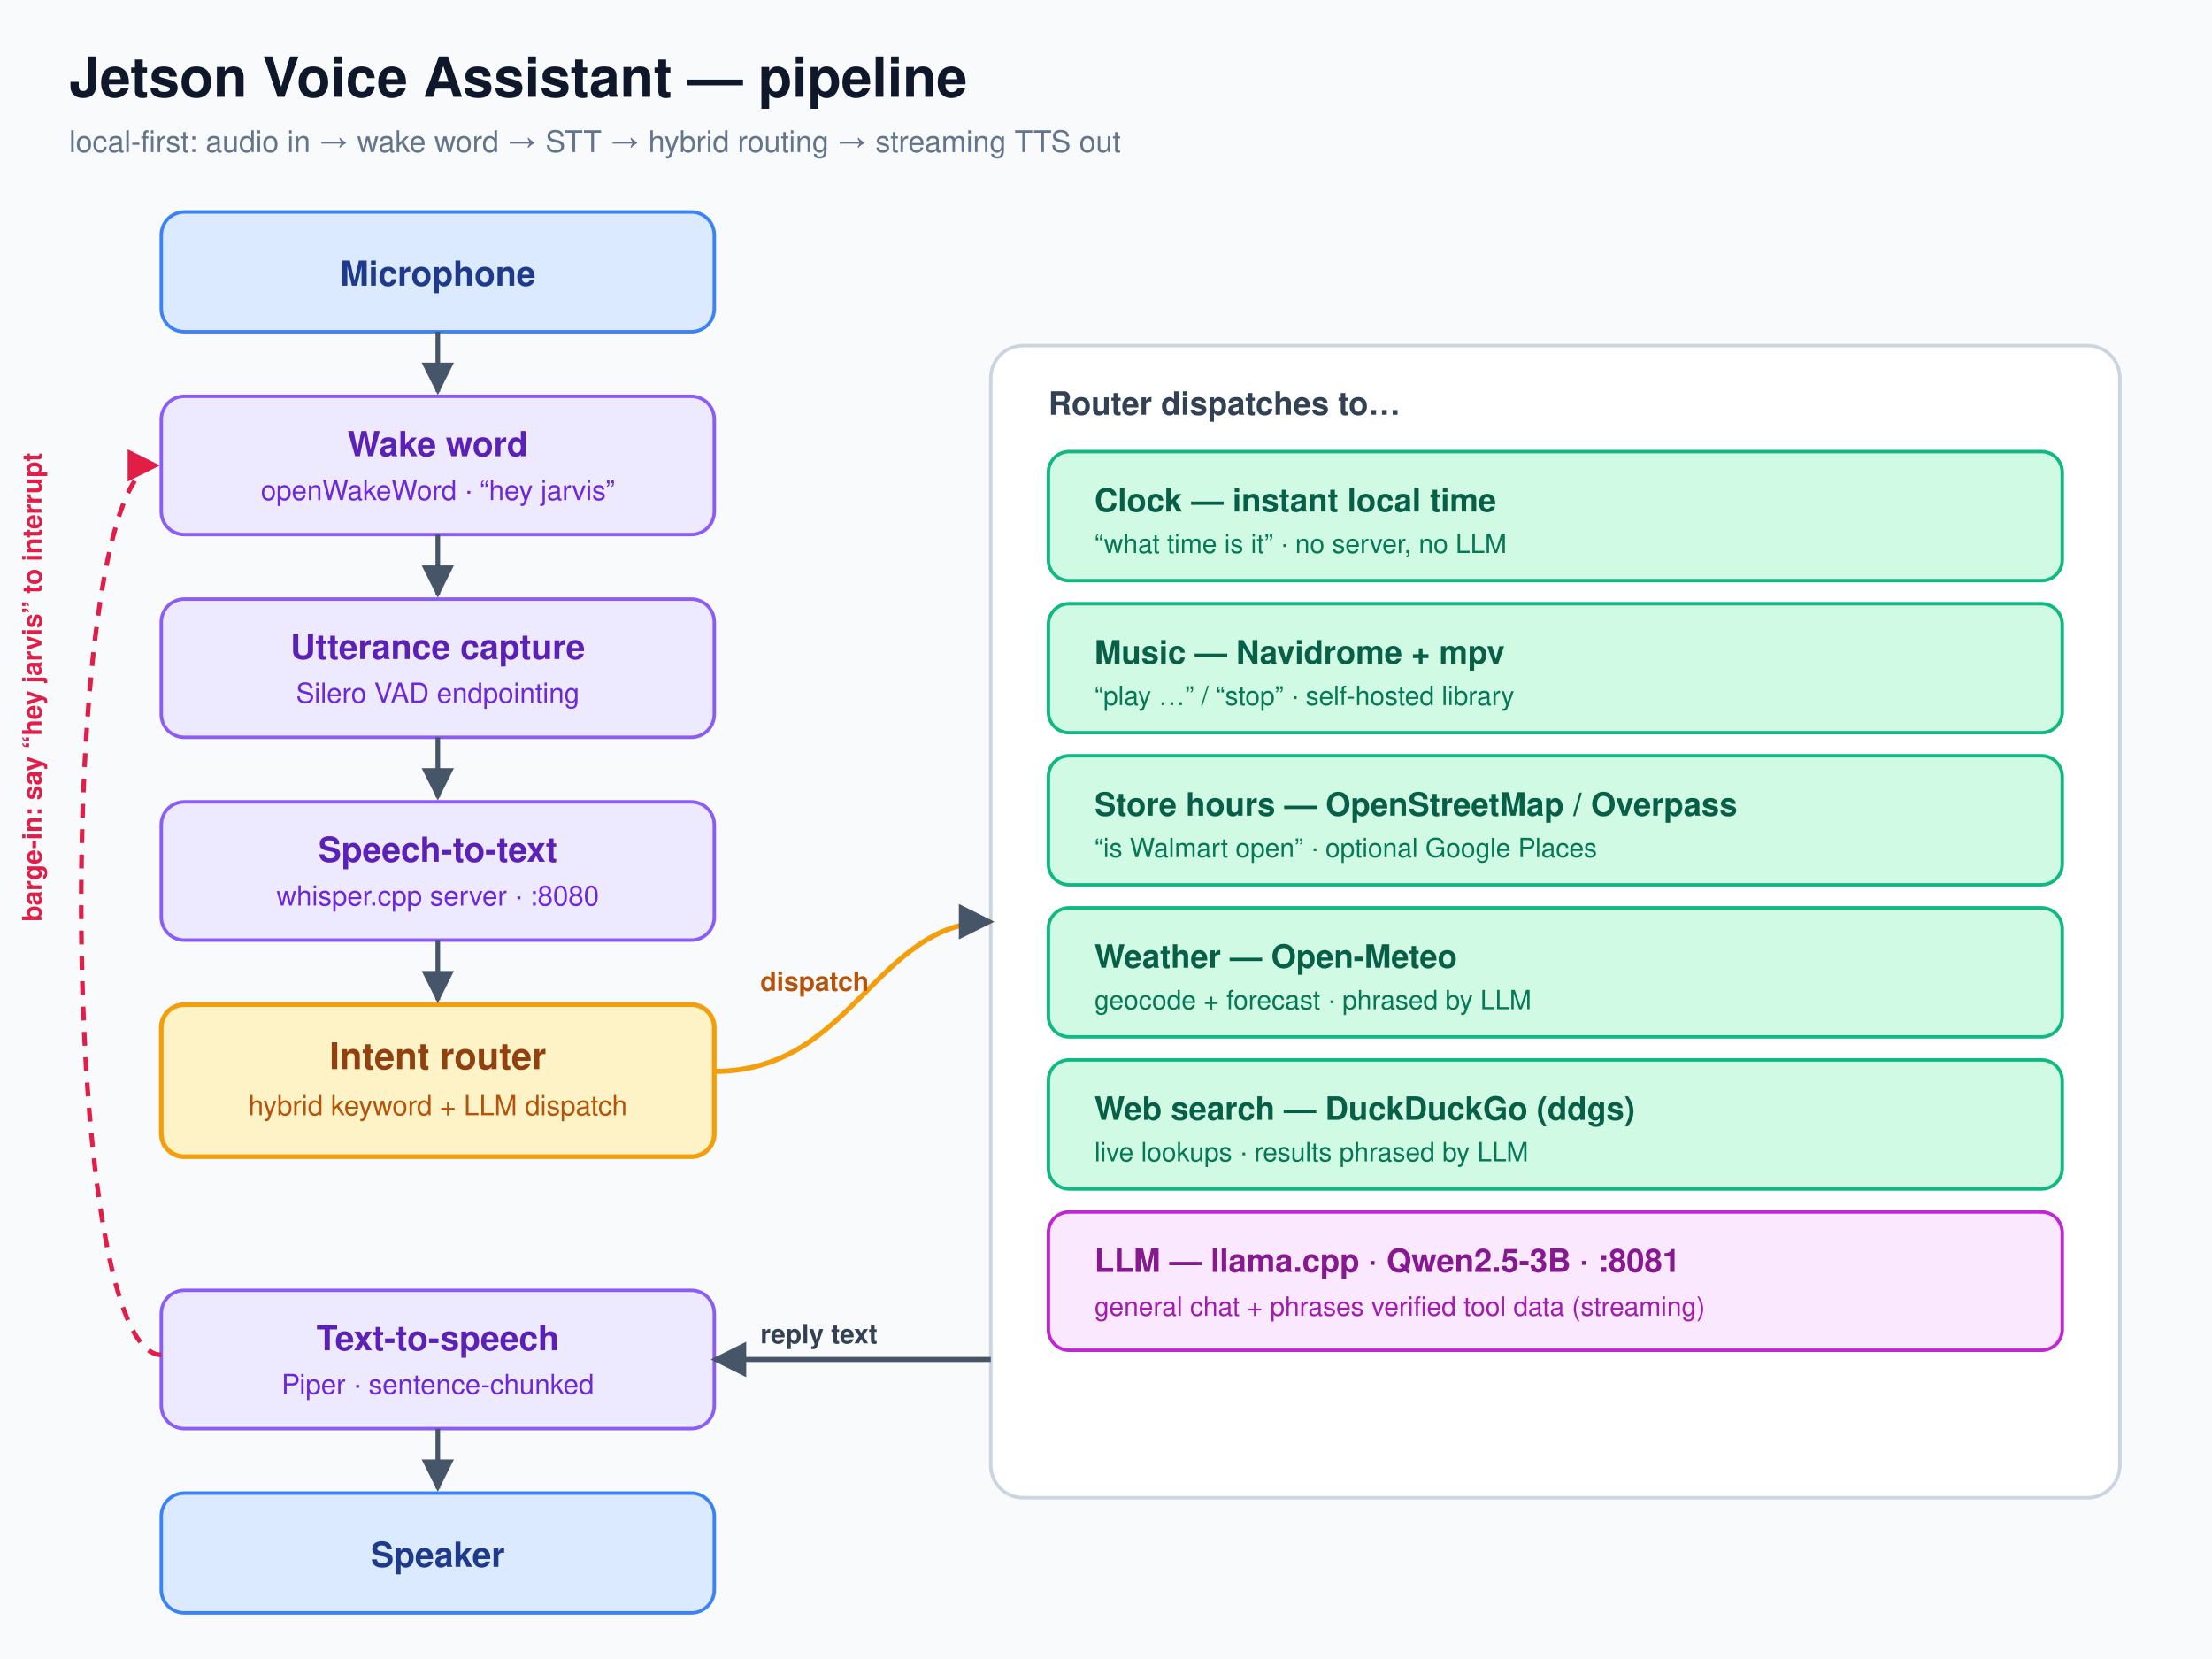
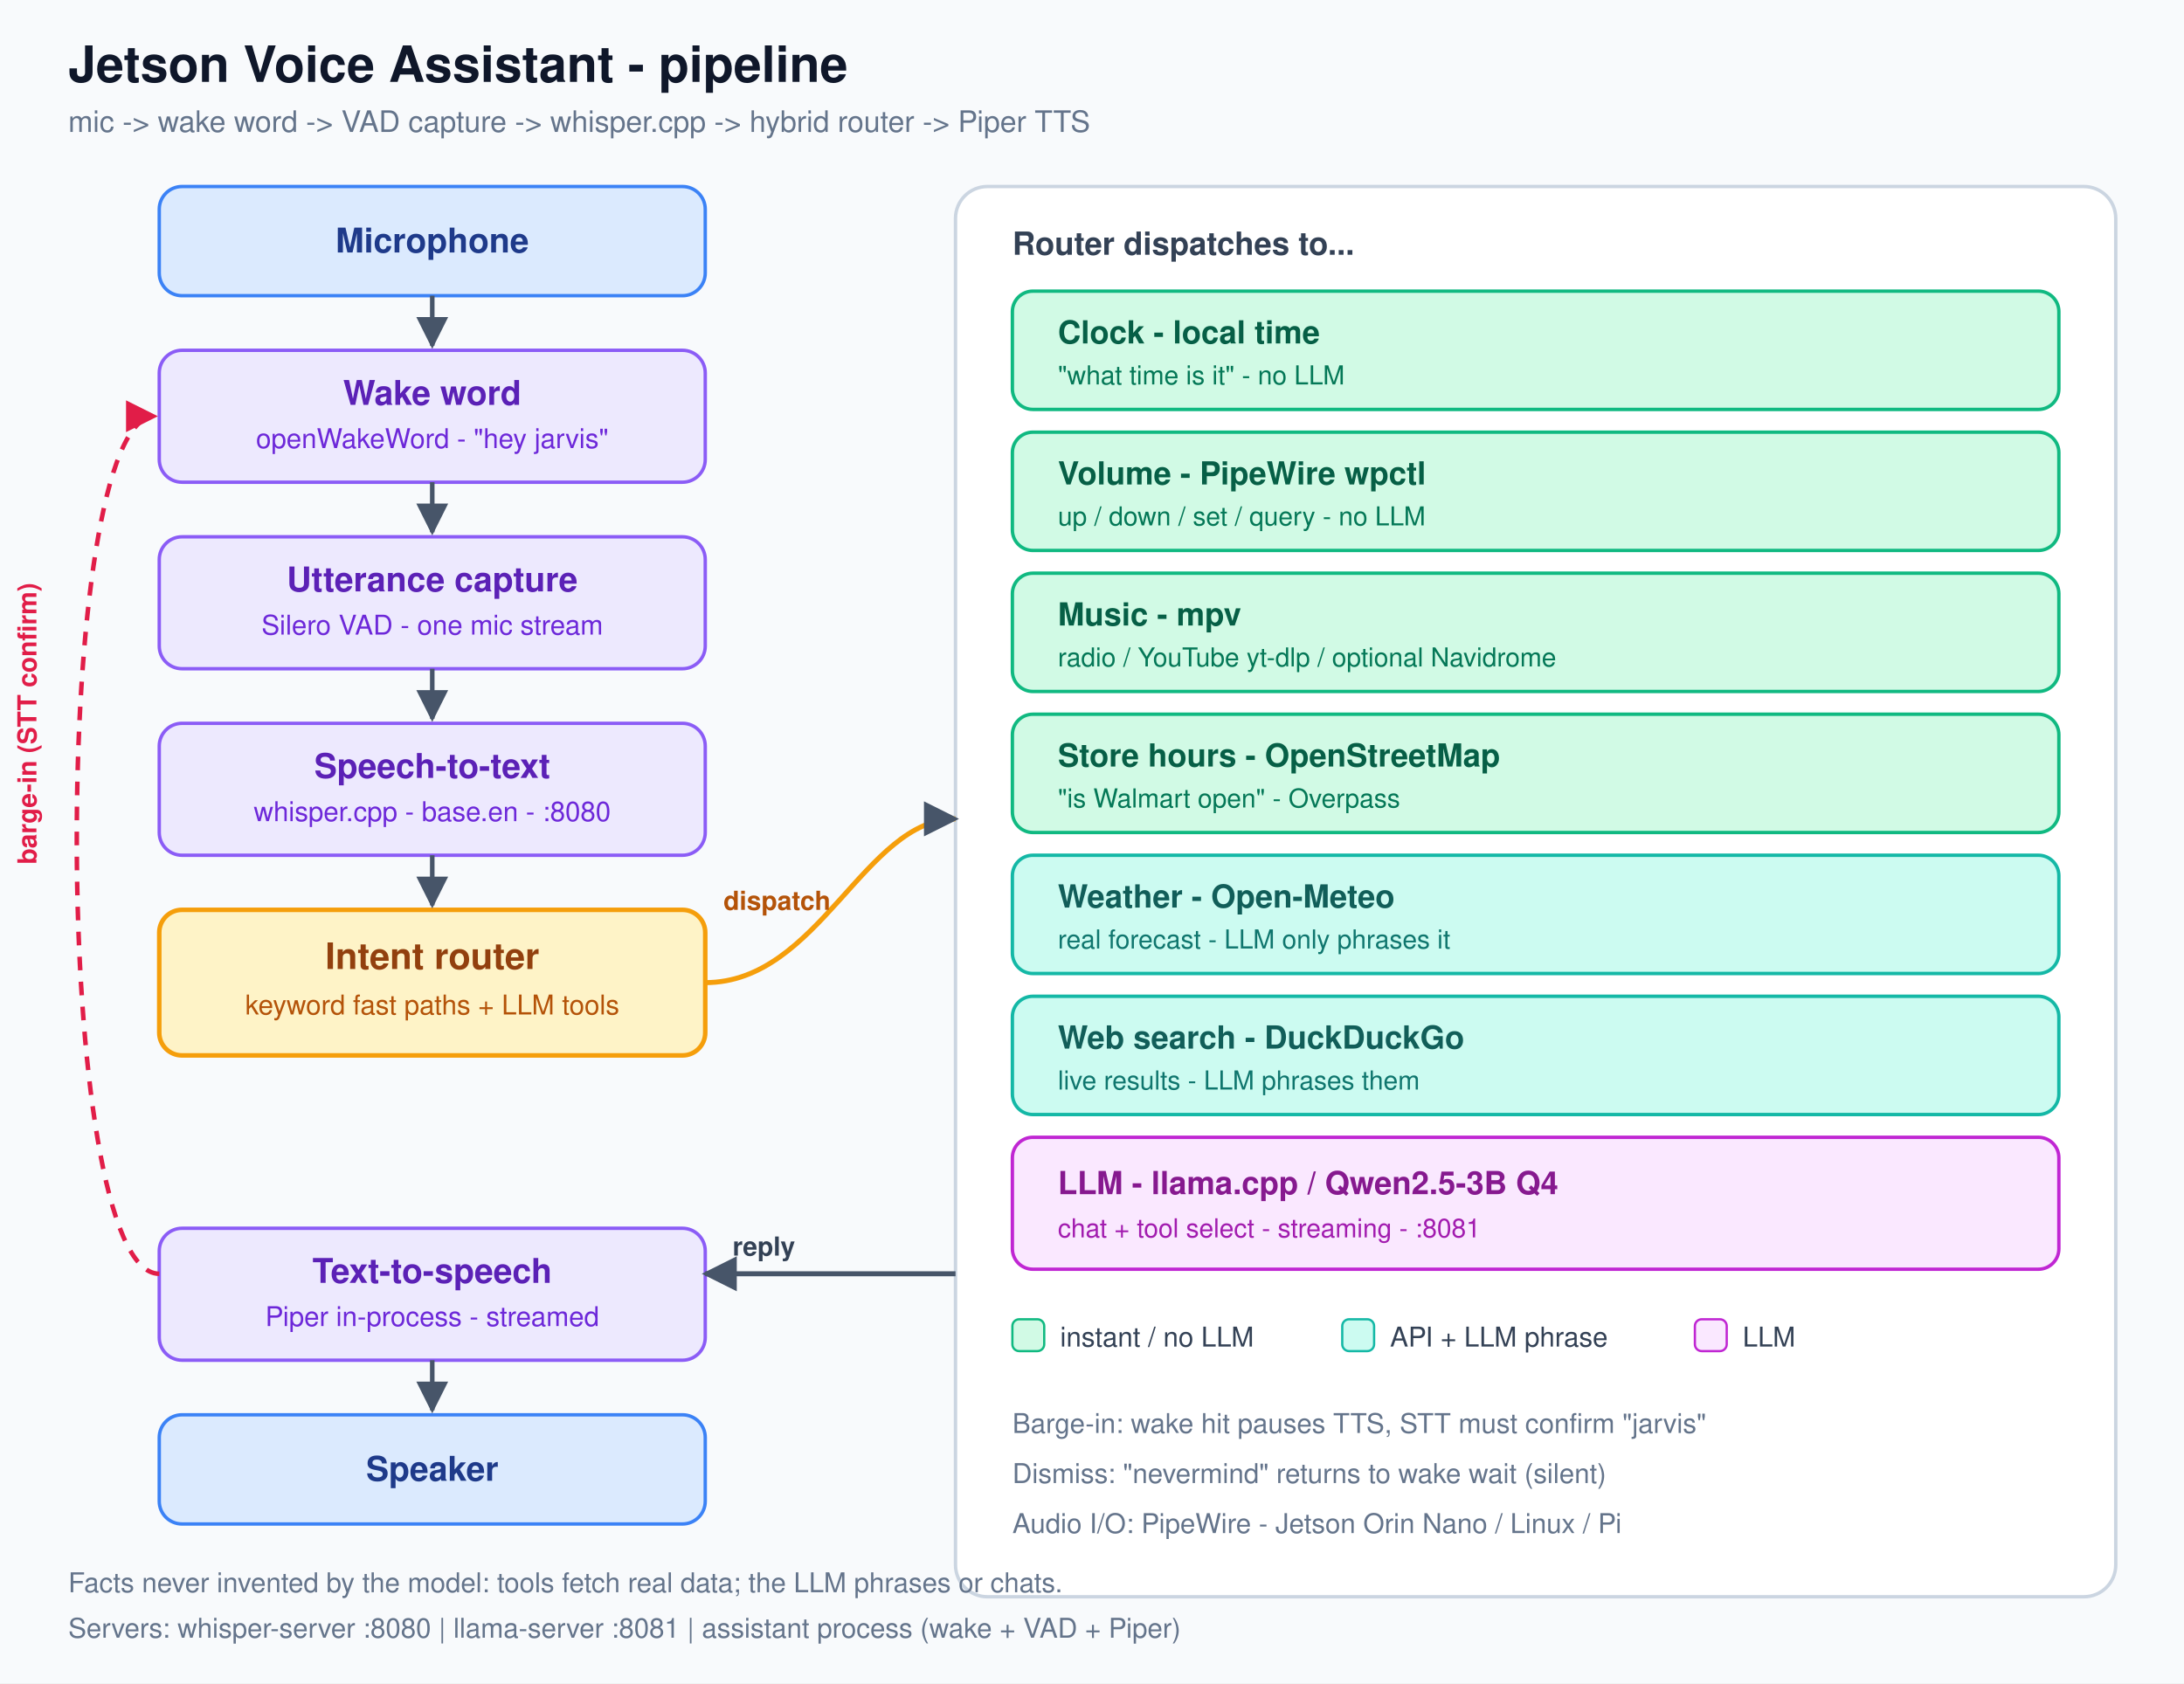
- <svg xmlns="http://www.w3.org/2000/svg" width="960" height="720" viewBox="0 0 960 720" font-family="Segoe UI, Helvetica, Arial, sans-serif">
+ <svg xmlns="http://www.w3.org/2000/svg" width="960" height="740" viewBox="0 0 960 740" font-family="Segoe UI, Helvetica, Arial, sans-serif">
  <defs>
    <marker id="arrow" viewBox="0 0 10 10" refX="9" refY="5" markerWidth="7" markerHeight="7" orient="auto-start-reverse">
      <path d="M0 0 L10 5 L0 10 z" fill="#475569" />
    </marker>
    <marker id="arrowDashed" viewBox="0 0 10 10" refX="9" refY="5" markerWidth="7" markerHeight="7" orient="auto-start-reverse">
      <path d="M0 0 L10 5 L0 10 z" fill="#e11d48" />
    </marker>
  </defs>
-   <rect x="0" y="0" width="960" height="720" fill="#f8fafc" />
-   <text x="30" y="42" font-size="24" font-weight="700" fill="#0f172a">Jetson Voice Assistant — pipeline</text>
-   <text x="30" y="66" font-size="13" fill="#64748b">local-first: audio in → wake word → STT → hybrid routing → streaming TTS out</text>
-   <rect x="70" y="92" width="240" height="52" rx="10" fill="#dbeafe" stroke="#3b82f6" stroke-width="1.5" />
-   <text x="190" y="124" text-anchor="middle" font-size="15" font-weight="600" fill="#1e3a8a">Microphone</text>
-   <rect x="70" y="172" width="240" height="60" rx="10" fill="#ede9fe" stroke="#8b5cf6" stroke-width="1.5" />
-   <text x="190" y="198" text-anchor="middle" font-size="15" font-weight="600" fill="#5b21b6">Wake word</text>
-   <text x="190" y="217" text-anchor="middle" font-size="12" fill="#6d28d9">openWakeWord · “hey jarvis”</text>
-   <rect x="70" y="260" width="240" height="60" rx="10" fill="#ede9fe" stroke="#8b5cf6" stroke-width="1.5" />
-   <text x="190" y="286" text-anchor="middle" font-size="15" font-weight="600" fill="#5b21b6">Utterance capture</text>
-   <text x="190" y="305" text-anchor="middle" font-size="12" fill="#6d28d9">Silero VAD endpointing</text>
-   <rect x="70" y="348" width="240" height="60" rx="10" fill="#ede9fe" stroke="#8b5cf6" stroke-width="1.5" />
-   <text x="190" y="374" text-anchor="middle" font-size="15" font-weight="600" fill="#5b21b6">Speech-to-text</text>
-   <text x="190" y="393" text-anchor="middle" font-size="12" fill="#6d28d9">whisper.cpp server · :8080</text>
-   <rect x="70" y="436" width="240" height="66" rx="10" fill="#fef3c7" stroke="#f59e0b" stroke-width="2" />
-   <text x="190" y="464" text-anchor="middle" font-size="16" font-weight="700" fill="#92400e">Intent router</text>
-   <text x="190" y="484" text-anchor="middle" font-size="12" fill="#b45309">hybrid keyword + LLM dispatch</text>
-   <rect x="70" y="560" width="240" height="60" rx="10" fill="#ede9fe" stroke="#8b5cf6" stroke-width="1.5" />
-   <text x="190" y="586" text-anchor="middle" font-size="15" font-weight="600" fill="#5b21b6">Text-to-speech</text>
-   <text x="190" y="605" text-anchor="middle" font-size="12" fill="#6d28d9">Piper · sentence-chunked</text>
-   <rect x="70" y="648" width="240" height="52" rx="10" fill="#dbeafe" stroke="#3b82f6" stroke-width="1.5" />
-   <text x="190" y="680" text-anchor="middle" font-size="15" font-weight="600" fill="#1e3a8a">Speaker</text>
-   <rect x="430" y="150" width="490" height="500" rx="14" fill="#ffffff" stroke="#cbd5e1" stroke-width="1.5" />
-   <text x="455" y="180" font-size="14" font-weight="700" fill="#334155">Router dispatches to…</text>
-   <rect x="455" y="196" width="440" height="56" rx="9" fill="#d1fae5" stroke="#10b981" stroke-width="1.5" />
-   <text x="475" y="222" font-size="14" font-weight="600" fill="#065f46">Clock — instant local time</text>
-   <text x="475" y="240" font-size="11.5" fill="#047857">“what time is it” · no server, no LLM</text>
-   <rect x="455" y="262" width="440" height="56" rx="9" fill="#d1fae5" stroke="#10b981" stroke-width="1.5" />
-   <text x="475" y="288" font-size="14" font-weight="600" fill="#065f46">Music — Navidrome + mpv</text>
-   <text x="475" y="306" font-size="11.5" fill="#047857">“play …” / “stop” · self-hosted library</text>
-   <rect x="455" y="328" width="440" height="56" rx="9" fill="#d1fae5" stroke="#10b981" stroke-width="1.5" />
-   <text x="475" y="354" font-size="14" font-weight="600" fill="#065f46">Store hours — OpenStreetMap / Overpass</text>
-   <text x="475" y="372" font-size="11.5" fill="#047857">“is Walmart open” · optional Google Places</text>
-   <rect x="455" y="394" width="440" height="56" rx="9" fill="#d1fae5" stroke="#10b981" stroke-width="1.5" />
-   <text x="475" y="420" font-size="14" font-weight="600" fill="#065f46">Weather — Open-Meteo</text>
-   <text x="475" y="438" font-size="11.5" fill="#047857">geocode + forecast · phrased by LLM</text>
-   <rect x="455" y="460" width="440" height="56" rx="9" fill="#d1fae5" stroke="#10b981" stroke-width="1.5" />
-   <text x="475" y="486" font-size="14" font-weight="600" fill="#065f46">Web search — DuckDuckGo (ddgs)</text>
-   <text x="475" y="504" font-size="11.5" fill="#047857">live lookups · results phrased by LLM</text>
-   <rect x="455" y="526" width="440" height="60" rx="9" fill="#fae8ff" stroke="#c026d3" stroke-width="1.5" />
-   <text x="475" y="552" font-size="14" font-weight="700" fill="#86198f">LLM — llama.cpp · Qwen2.5-3B · :8081</text>
-   <text x="475" y="571" font-size="11.5" fill="#a21caf">general chat + phrases verified tool data (streaming)</text>
-   <line x1="190" y1="144" x2="190" y2="170" stroke="#475569" stroke-width="2" marker-end="url(#arrow)" />
-   <line x1="190" y1="232" x2="190" y2="258" stroke="#475569" stroke-width="2" marker-end="url(#arrow)" />
-   <line x1="190" y1="320" x2="190" y2="346" stroke="#475569" stroke-width="2" marker-end="url(#arrow)" />
-   <line x1="190" y1="408" x2="190" y2="434" stroke="#475569" stroke-width="2" marker-end="url(#arrow)" />
-   <line x1="190" y1="620" x2="190" y2="646" stroke="#475569" stroke-width="2" marker-end="url(#arrow)" />
-   <path d="M310 465 C 370 465, 380 400, 430 400" fill="none" stroke="#f59e0b" stroke-width="2.2" marker-end="url(#arrow)" />
-   <text x="330" y="430" font-size="11.5" fill="#b45309" font-weight="600">dispatch</text>
-   <path d="M430 590 C 380 590, 360 590, 310 590" fill="none" stroke="#475569" stroke-width="2.2" marker-end="url(#arrow)" />
-   <text x="330" y="583" font-size="11.5" fill="#334155" font-weight="600">reply text</text>
-   <path d="M70 588 C 24 588, 24 202, 68 202" fill="none" stroke="#e11d48" stroke-width="2" stroke-dasharray="6 5" marker-end="url(#arrowDashed)" />
-   <text x="18" y="400" font-size="11.5" fill="#e11d48" font-weight="600" transform="rotate(-90 18 400)">barge-in: say “hey jarvis” to interrupt</text>
+   <rect x="0" y="0" width="960" height="740" fill="#f8fafc" />
+   <text x="30" y="36" font-size="22" font-weight="700" fill="#0f172a">Jetson Voice Assistant - pipeline</text>
+   <text x="30" y="58" font-size="13" fill="#64748b">mic -&gt; wake word -&gt; VAD capture -&gt; whisper.cpp -&gt; hybrid router -&gt; Piper TTS</text>
+   <rect x="70" y="82" width="240" height="48" rx="10" fill="#dbeafe" stroke="#3b82f6" stroke-width="1.5" />
+   <text x="190" y="111" text-anchor="middle" font-size="15" font-weight="600" fill="#1e3a8a">Microphone</text>
+   <rect x="70" y="154" width="240" height="58" rx="10" fill="#ede9fe" stroke="#8b5cf6" stroke-width="1.5" />
+   <text x="190" y="178" text-anchor="middle" font-size="15" font-weight="600" fill="#5b21b6">Wake word</text>
+   <text x="190" y="197" text-anchor="middle" font-size="12" fill="#6d28d9">openWakeWord - "hey jarvis"</text>
+   <rect x="70" y="236" width="240" height="58" rx="10" fill="#ede9fe" stroke="#8b5cf6" stroke-width="1.5" />
+   <text x="190" y="260" text-anchor="middle" font-size="15" font-weight="600" fill="#5b21b6">Utterance capture</text>
+   <text x="190" y="279" text-anchor="middle" font-size="12" fill="#6d28d9">Silero VAD - one mic stream</text>
+   <rect x="70" y="318" width="240" height="58" rx="10" fill="#ede9fe" stroke="#8b5cf6" stroke-width="1.5" />
+   <text x="190" y="342" text-anchor="middle" font-size="15" font-weight="600" fill="#5b21b6">Speech-to-text</text>
+   <text x="190" y="361" text-anchor="middle" font-size="12" fill="#6d28d9">whisper.cpp - base.en - :8080</text>
+   <rect x="70" y="400" width="240" height="64" rx="10" fill="#fef3c7" stroke="#f59e0b" stroke-width="2" />
+   <text x="190" y="426" text-anchor="middle" font-size="16" font-weight="700" fill="#92400e">Intent router</text>
+   <text x="190" y="446" text-anchor="middle" font-size="12" fill="#b45309">keyword fast paths + LLM tools</text>
+   <rect x="70" y="540" width="240" height="58" rx="10" fill="#ede9fe" stroke="#8b5cf6" stroke-width="1.5" />
+   <text x="190" y="564" text-anchor="middle" font-size="15" font-weight="600" fill="#5b21b6">Text-to-speech</text>
+   <text x="190" y="583" text-anchor="middle" font-size="12" fill="#6d28d9">Piper in-process - streamed</text>
+   <rect x="70" y="622" width="240" height="48" rx="10" fill="#dbeafe" stroke="#3b82f6" stroke-width="1.5" />
+   <text x="190" y="651" text-anchor="middle" font-size="15" font-weight="600" fill="#1e3a8a">Speaker</text>
+   <rect x="420" y="82" width="510" height="620" rx="14" fill="#ffffff" stroke="#cbd5e1" stroke-width="1.5" />
+   <text x="445" y="112" font-size="14" font-weight="700" fill="#334155">Router dispatches to...</text>
+   <rect x="445" y="128" width="460" height="52" rx="9" fill="#d1fae5" stroke="#10b981" stroke-width="1.5" />
+   <text x="465" y="151" font-size="14" font-weight="600" fill="#065f46">Clock - local time</text>
+   <text x="465" y="169" font-size="11.5" fill="#047857">"what time is it" - no LLM</text>
+   <rect x="445" y="190" width="460" height="52" rx="9" fill="#d1fae5" stroke="#10b981" stroke-width="1.5" />
+   <text x="465" y="213" font-size="14" font-weight="600" fill="#065f46">Volume - PipeWire wpctl</text>
+   <text x="465" y="231" font-size="11.5" fill="#047857">up / down / set / query - no LLM</text>
+   <rect x="445" y="252" width="460" height="52" rx="9" fill="#d1fae5" stroke="#10b981" stroke-width="1.5" />
+   <text x="465" y="275" font-size="14" font-weight="600" fill="#065f46">Music - mpv</text>
+   <text x="465" y="293" font-size="11.5" fill="#047857">radio / YouTube yt-dlp / optional Navidrome</text>
+   <rect x="445" y="314" width="460" height="52" rx="9" fill="#d1fae5" stroke="#10b981" stroke-width="1.5" />
+   <text x="465" y="337" font-size="14" font-weight="600" fill="#065f46">Store hours - OpenStreetMap</text>
+   <text x="465" y="355" font-size="11.5" fill="#047857">"is Walmart open" - Overpass</text>
+   <rect x="445" y="376" width="460" height="52" rx="9" fill="#ccfbf1" stroke="#14b8a6" stroke-width="1.5" />
+   <text x="465" y="399" font-size="14" font-weight="600" fill="#115e59">Weather - Open-Meteo</text>
+   <text x="465" y="417" font-size="11.5" fill="#0f766e">real forecast - LLM only phrases it</text>
+   <rect x="445" y="438" width="460" height="52" rx="9" fill="#ccfbf1" stroke="#14b8a6" stroke-width="1.5" />
+   <text x="465" y="461" font-size="14" font-weight="600" fill="#115e59">Web search - DuckDuckGo</text>
+   <text x="465" y="479" font-size="11.5" fill="#0f766e">live results - LLM phrases them</text>
+   <rect x="445" y="500" width="460" height="58" rx="9" fill="#fae8ff" stroke="#c026d3" stroke-width="1.5" />
+   <text x="465" y="525" font-size="14" font-weight="700" fill="#86198f">LLM - llama.cpp / Qwen2.5-3B Q4</text>
+   <text x="465" y="544" font-size="11.5" fill="#a21caf">chat + tool select - streaming - :8081</text>
+   <rect x="445" y="580" width="14" height="14" rx="3" fill="#d1fae5" stroke="#10b981" />
+   <text x="466" y="592" font-size="12" fill="#334155">instant / no LLM</text>
+   <rect x="590" y="580" width="14" height="14" rx="3" fill="#ccfbf1" stroke="#14b8a6" />
+   <text x="611" y="592" font-size="12" fill="#334155">API + LLM phrase</text>
+   <rect x="745" y="580" width="14" height="14" rx="3" fill="#fae8ff" stroke="#c026d3" />
+   <text x="766" y="592" font-size="12" fill="#334155">LLM</text>
+   <text x="445" y="630" font-size="12" fill="#64748b">Barge-in: wake hit pauses TTS, STT must confirm "jarvis"</text>
+   <text x="445" y="652" font-size="12" fill="#64748b">Dismiss: "nevermind" returns to wake wait (silent)</text>
+   <text x="445" y="674" font-size="12" fill="#64748b">Audio I/O: PipeWire - Jetson Orin Nano / Linux / Pi</text>
+   <line x1="190" y1="130" x2="190" y2="152" stroke="#475569" stroke-width="2" marker-end="url(#arrow)" />
+   <line x1="190" y1="212" x2="190" y2="234" stroke="#475569" stroke-width="2" marker-end="url(#arrow)" />
+   <line x1="190" y1="294" x2="190" y2="316" stroke="#475569" stroke-width="2" marker-end="url(#arrow)" />
+   <line x1="190" y1="376" x2="190" y2="398" stroke="#475569" stroke-width="2" marker-end="url(#arrow)" />
+   <line x1="190" y1="598" x2="190" y2="620" stroke="#475569" stroke-width="2" marker-end="url(#arrow)" />
+   <path d="M310 432 C 360 432, 380 360, 420 360" fill="none" stroke="#f59e0b" stroke-width="2.2" marker-end="url(#arrow)" />
+   <text x="318" y="400" font-size="11.5" fill="#b45309" font-weight="600">dispatch</text>
+   <path d="M420 560 C 380 560, 360 560, 310 560" fill="none" stroke="#475569" stroke-width="2.2" marker-end="url(#arrow)" />
+   <text x="322" y="552" font-size="11.5" fill="#334155" font-weight="600">reply</text>
+   <path d="M70 560 C 22 560, 22 183, 68 183" fill="none" stroke="#e11d48" stroke-width="2" stroke-dasharray="6 5" marker-end="url(#arrowDashed)" />
+   <text x="16" y="380" font-size="11.5" fill="#e11d48" font-weight="600" transform="rotate(-90 16 380)">barge-in (STT confirm)</text>
+   <text x="30" y="700" font-size="12" fill="#64748b">Facts never invented by the model: tools fetch real data; the LLM phrases or chats.</text>
+   <text x="30" y="720" font-size="12" fill="#64748b">Servers: whisper-server :8080  |  llama-server :8081  |  assistant process (wake + VAD + Piper)</text>
</svg>
